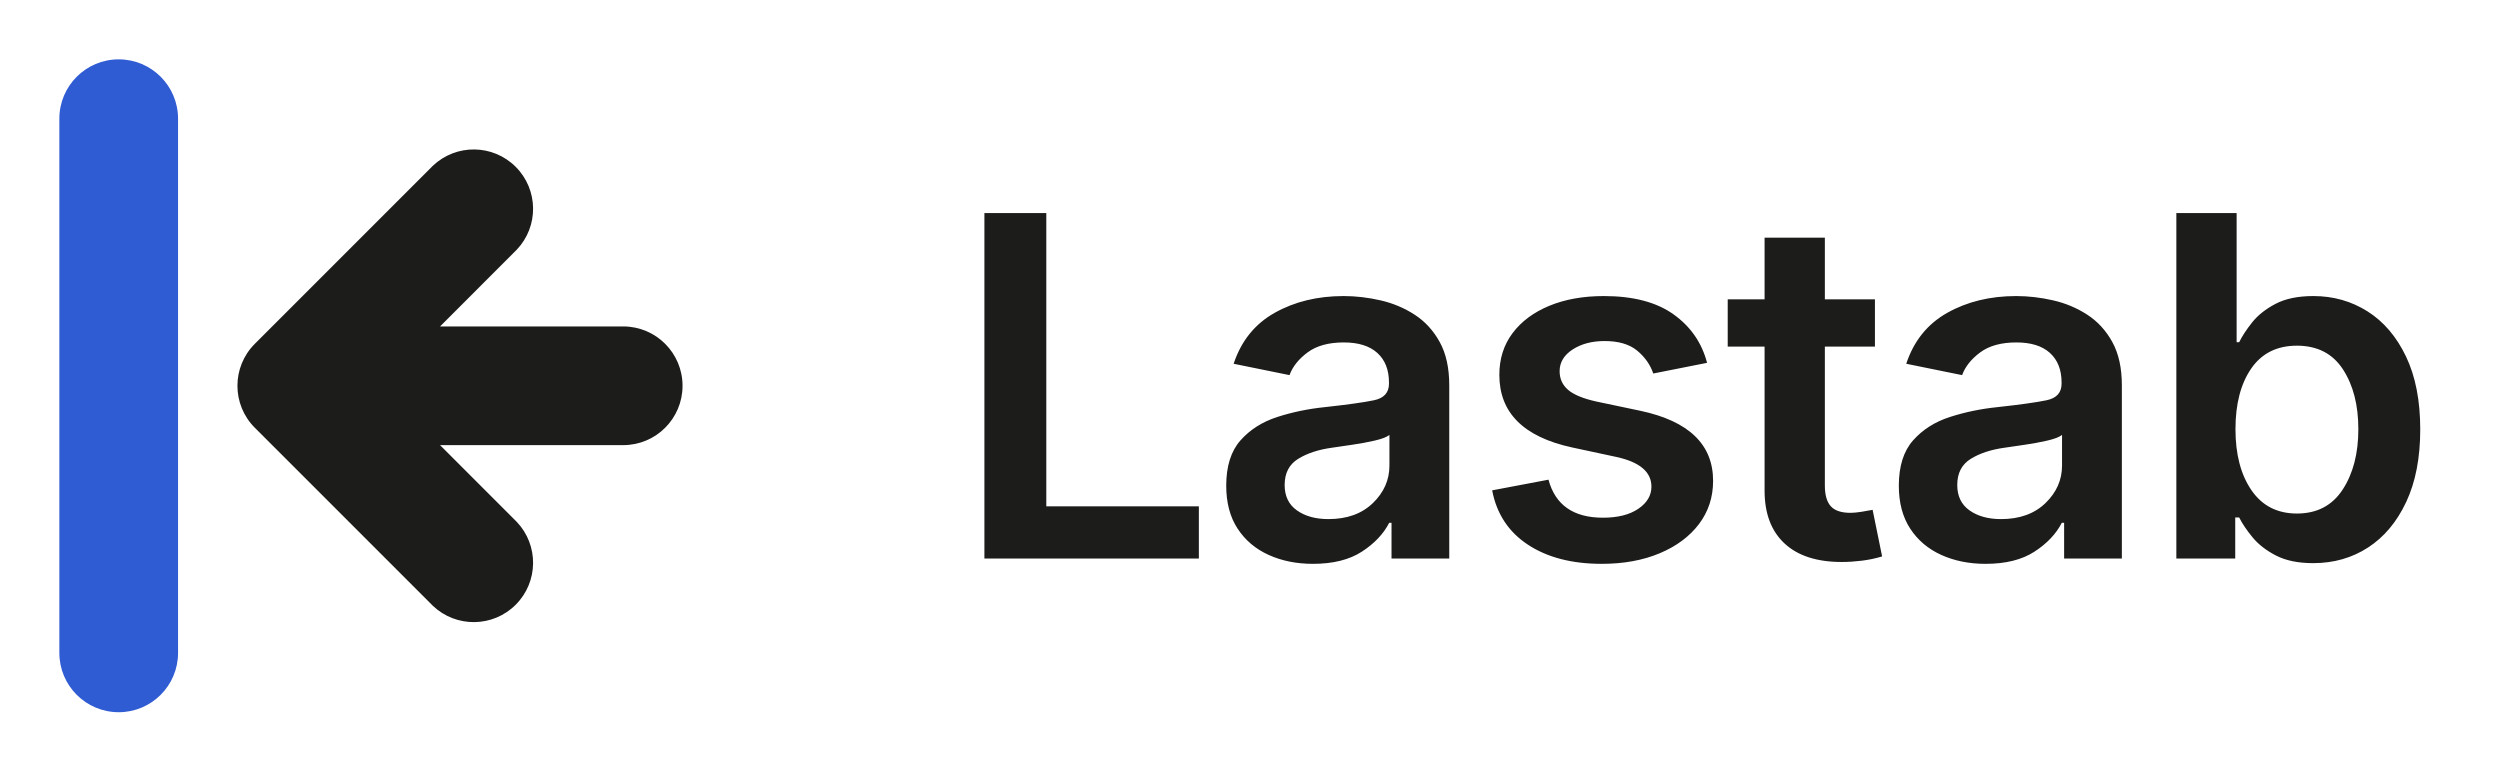
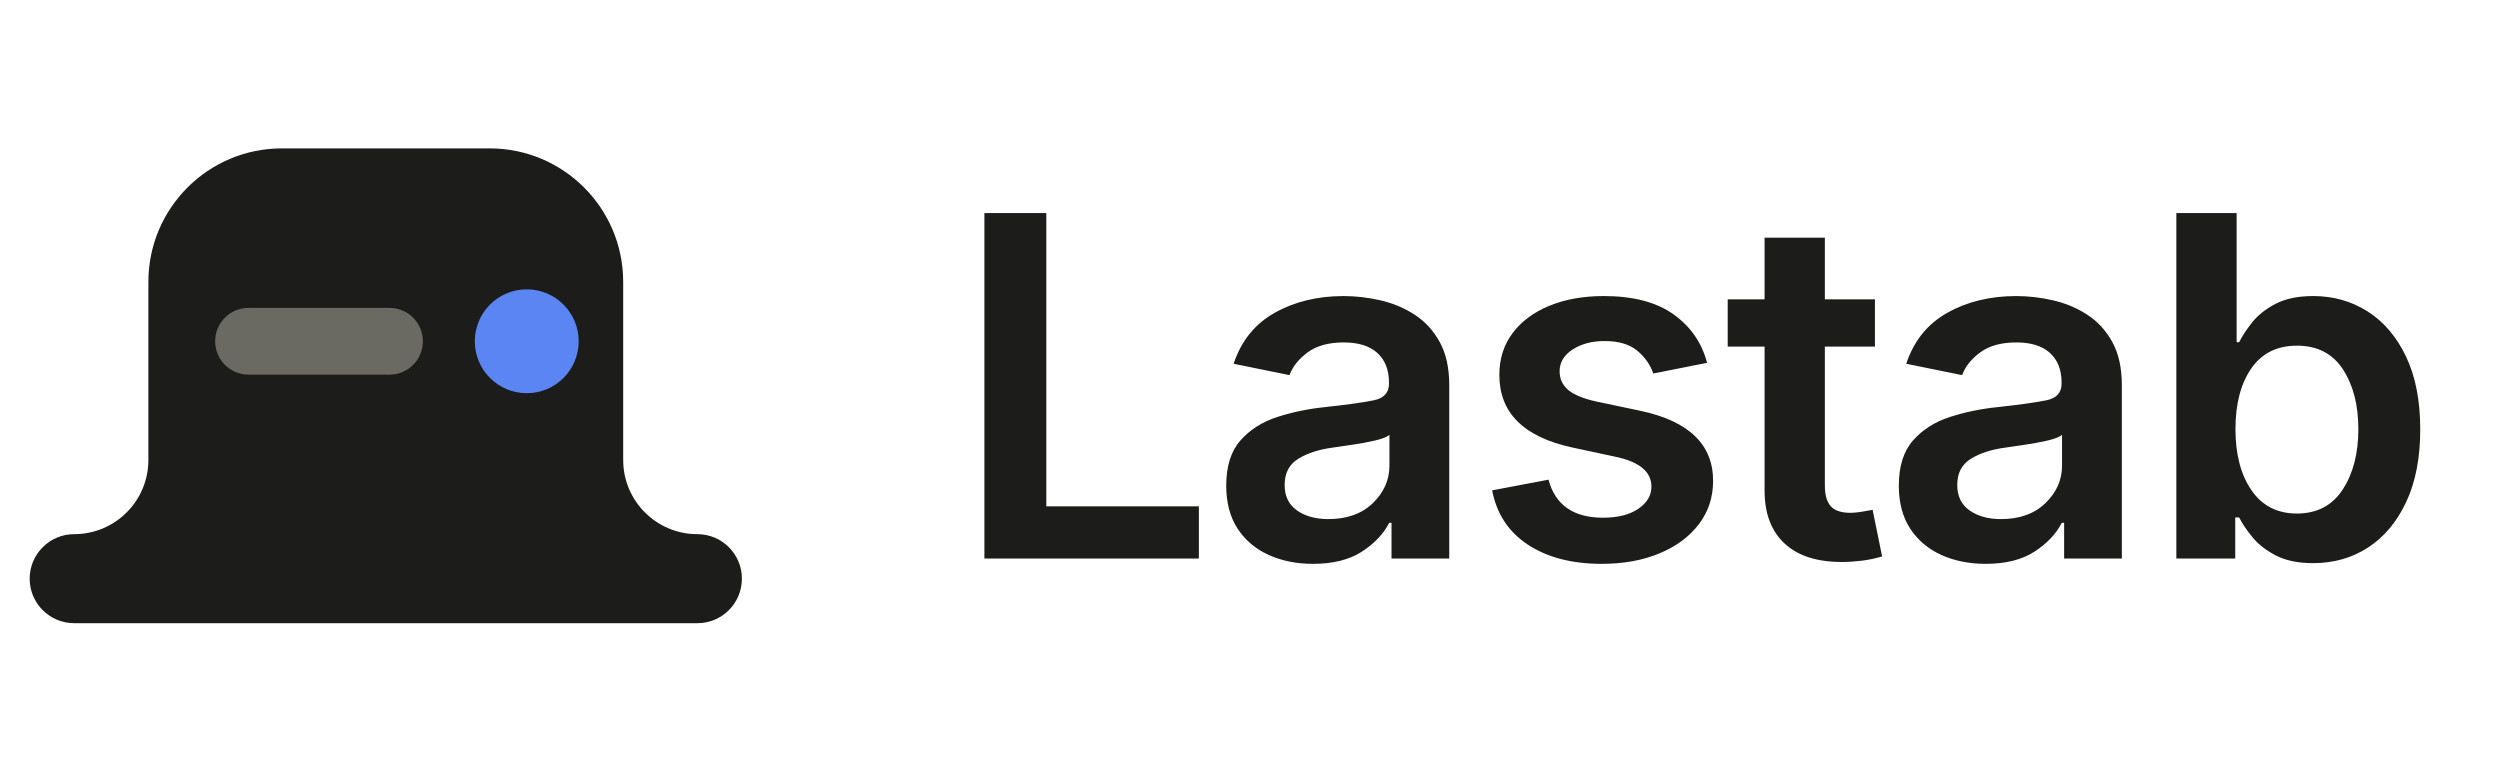
<svg xmlns="http://www.w3.org/2000/svg" viewBox="24 24 673.95 208" width="673.95" height="208" role="img">
  <g id="symbol">
-     <path fill="#2F5BD3" d="M40 56 A16 16 0 0 1 72 56 V200 A16 16 0 0 1 40 200 Z" />
-     <path fill="#1C1C1A" d="M142.63 112 H192 A16 16 0 0 1 192 144 H142.63 L163.31 164.69 A16 16 0 0 1 140.69 187.31 L92.69 139.31 A16 16 0 0 1 92.69 116.69 L140.69 68.69 A16 16 0 0 1 163.31 91.31 Z" />
+     <path fill="#1C1C1A" d="M44 168 H44 A20 20 0 0 0 64 148 V100 A36 36 0 0 1 100 64 H156 A36 36 0 0 1 192 100 V148 A20 20 0 0 0 212 168 H212 A12 12 0 0 1 212 192 H44 A12 12 0 0 1 44 168 Z" />
+     <path fill="#6A6A63" d="M91 107 H129 A9 9 0 0 1 129 125 H91 A9 9 0 0 1 91 107 Z" />
+     <path fill="#5B85F2" d="M152 116 A14 14 0 1 0 180 116 A14 14 0 1 0 152 116 Z" />
  </g>
  <path id="wordmark" fill="#1C1C1A" d="M289.375 174.562V81.438H306.062V160.5H347.188V174.562Z M377.94 176.0Q371.315 176.0 366.002 173.594Q360.69 171.188 357.627 166.5Q354.565 161.812 354.565 154.938Q354.565 147.062 358.409 142.719Q362.252 138.375 368.346 136.406Q374.44 134.438 381.19 133.75Q390.315 132.75 394.377 131.906Q398.44 131.062 398.44 127.438V127.125Q398.44 122.0 395.315 119.156Q392.19 116.312 386.252 116.312Q380.127 116.312 376.502 119.0Q372.877 121.688 371.627 125.125L356.565 122.062Q359.627 112.812 367.659 108.312Q375.69 103.812 386.19 103.812Q391.127 103.812 396.159 104.969Q401.19 106.125 405.377 108.844Q409.565 111.562 412.127 116.219Q414.69 120.875 414.69 127.875V174.562H399.127V164.938H398.502Q396.19 169.438 391.127 172.719Q386.065 176.0 377.94 176.0ZM382.127 163.938Q389.627 163.938 394.096 159.625Q398.565 155.312 398.565 149.5V141.25Q397.44 142.125 394.565 142.781Q391.69 143.438 388.471 143.906Q385.252 144.375 383.127 144.688Q377.627 145.438 373.971 147.688Q370.315 149.938 370.315 154.75Q370.315 159.25 373.627 161.594Q376.94 163.938 382.127 163.938Z M455.817 176.0Q443.755 176.0 435.911 170.844Q428.067 165.688 426.255 156.188L441.442 153.312Q444.192 163.562 456.13 163.562Q462.13 163.562 465.661 161.156Q469.192 158.75 469.192 155.188Q469.192 149.25 459.755 147.188L447.817 144.625Q428.192 140.375 428.192 125.062Q428.192 118.562 431.755 113.812Q435.317 109.062 441.661 106.438Q448.005 103.812 456.38 103.812Q468.255 103.812 475.161 108.75Q482.067 113.688 484.192 121.812L469.692 124.688Q468.442 121.062 465.317 118.5Q462.192 115.938 456.567 115.938Q451.442 115.938 447.942 118.219Q444.442 120.5 444.442 124.062Q444.442 127.125 446.724 129.094Q449.005 131.062 454.38 132.25L466.255 134.75Q485.817 138.938 485.817 153.625Q485.817 160.25 482.005 165.281Q478.192 170.312 471.411 173.156Q464.63 176.0 455.817 176.0Z M529.445 104.688V117.438H515.945V154.875Q515.945 158.688 517.539 160.469Q519.132 162.25 522.882 162.25Q524.007 162.25 525.82 161.969Q527.632 161.688 528.82 161.438L531.382 174.0Q528.695 174.812 525.882 175.156Q523.07 175.5 520.507 175.5Q510.445 175.5 505.07 170.5Q499.695 165.5 499.695 156.25V117.438H489.757V104.688H499.695V88.062H515.945V104.688Z M559.26 176.0Q552.635 176.0 547.322 173.594Q542.01 171.188 538.947 166.5Q535.885 161.812 535.885 154.938Q535.885 147.062 539.729 142.719Q543.572 138.375 549.666 136.406Q555.76 134.438 562.51 133.75Q571.635 132.75 575.697 131.906Q579.76 131.062 579.76 127.438V127.125Q579.76 122.0 576.635 119.156Q573.51 116.312 567.572 116.312Q561.447 116.312 557.822 119.0Q554.197 121.688 552.947 125.125L537.885 122.062Q540.947 112.812 548.979 108.312Q557.01 103.812 567.51 103.812Q572.447 103.812 577.479 104.969Q582.51 106.125 586.697 108.844Q590.885 111.562 593.447 116.219Q596.01 120.875 596.01 127.875V174.562H580.447V164.938H579.822Q577.51 169.438 572.447 172.719Q567.385 176.0 559.26 176.0ZM563.447 163.938Q570.947 163.938 575.416 159.625Q579.885 155.312 579.885 149.5V141.25Q578.76 142.125 575.885 142.781Q573.01 143.438 569.791 143.906Q566.572 144.375 564.447 144.688Q558.947 145.438 555.291 147.688Q551.635 149.938 551.635 154.75Q551.635 159.25 554.947 161.594Q558.26 163.938 563.447 163.938Z M647.575 175.812Q641.575 175.812 637.606 173.781Q633.638 171.75 631.263 168.875Q628.888 166.0 627.638 163.5H626.575V174.562H610.7V81.438H626.95V116.25H627.638Q628.825 113.812 631.138 110.906Q633.45 108.0 637.45 105.906Q641.45 103.812 647.638 103.812Q655.7 103.812 662.231 107.938Q668.763 112.062 672.606 120.094Q676.45 128.125 676.45 139.75Q676.45 151.25 672.669 159.312Q668.888 167.375 662.388 171.594Q655.888 175.812 647.575 175.812ZM643.2 162.438Q651.325 162.438 655.544 155.969Q659.763 149.5 659.763 139.688Q659.763 129.938 655.606 123.562Q651.45 117.188 643.2 117.188Q635.138 117.188 630.888 123.344Q626.638 129.5 626.638 139.688Q626.638 149.875 630.95 156.156Q635.263 162.438 643.2 162.438Z" />
</svg>
